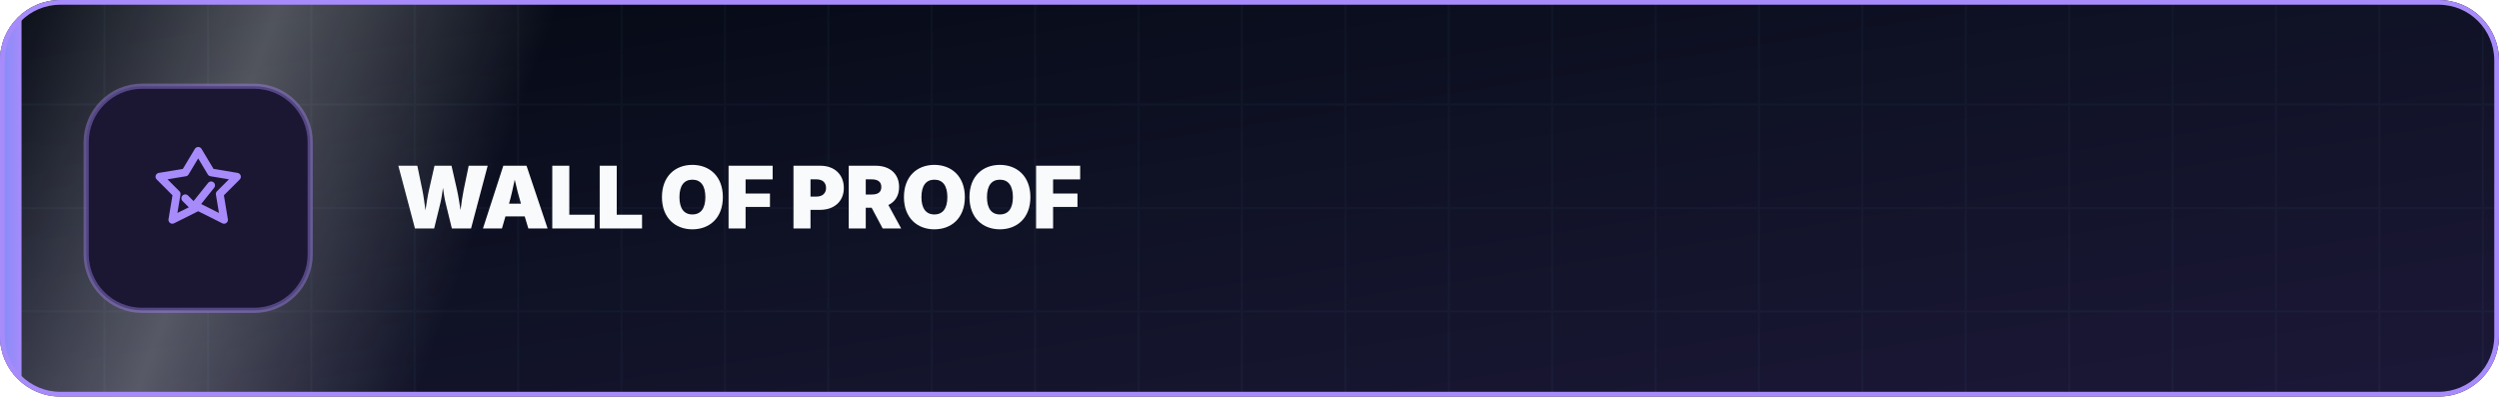
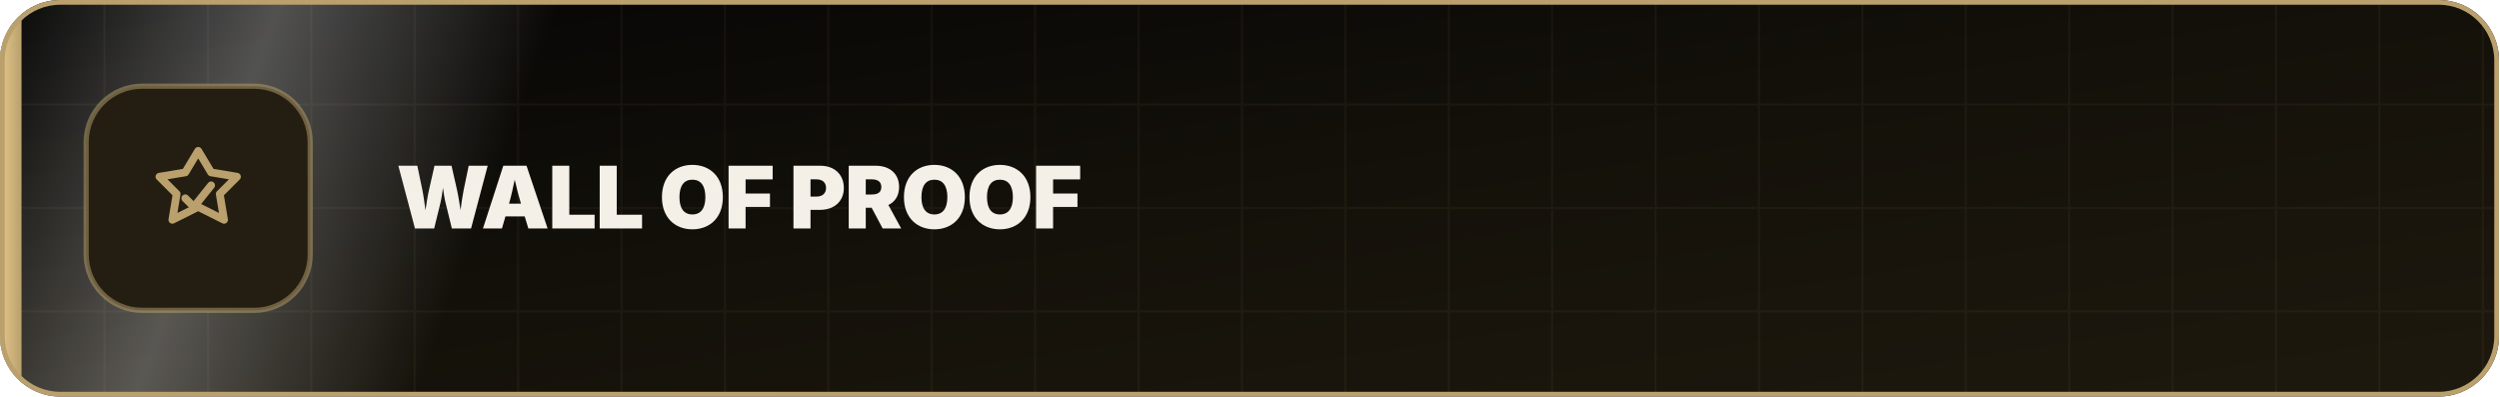
<svg xmlns="http://www.w3.org/2000/svg" width="580" height="92" viewBox="0 0 580 92" role="img" aria-labelledby="t4 d4">
  <defs>
    <style>
-       .glow-purple { animation: borderPulsePurple 3s ease-in-out infinite; }
-       .laser-sweep-purple { animation: sweepPurple 6s ease-in-out infinite; }
-       @keyframes borderPulsePurple {
-         0%, 100% { stroke-opacity: 0.35; filter: drop-shadow(0 0 2px rgba(167, 139, 250, 0.25)); }
-         50% { stroke-opacity: 0.90; filter: drop-shadow(0 0 10px rgba(167, 139, 250, 0.75)); }
+       .glow-gold { animation: borderPulseGold 3s ease-in-out infinite; }
+       .laser-sweep-gold { animation: sweepGold 6s ease-in-out infinite; }
+       @keyframes borderPulseGold {
+         0%, 100% { stroke-opacity: 0.35; filter: drop-shadow(0 0 2px rgba(185, 160, 109, 0.25)); }
+         50% { stroke-opacity: 0.90; filter: drop-shadow(0 0 10px rgba(185, 160, 109, 0.75)); }
      }
-       @keyframes sweepPurple {
+       @keyframes sweepGold {
        0% { transform: translateX(-160px); opacity: 0; }
        20% { opacity: 0.25; }
        45%, 100% { transform: translateX(650px); opacity: 0; }
      }
      @media (prefers-reduced-motion: reduce) {
-         .glow-purple, .laser-sweep-purple { animation: none; }
+         .glow-gold, .laser-sweep-gold { animation: none; }
      }
    </style>
    <linearGradient id="bg4" x1="0" y1="0" x2="1" y2="1">
-       <stop offset="0" stop-color="#040913" />
-       <stop offset="0.5" stop-color="#101226" />
-       <stop offset="1" stop-color="#1C1838" />
+       <stop offset="0" stop-color="#050505" />
+       <stop offset="0.5" stop-color="#14110A" />
+       <stop offset="1" stop-color="#1E190E" />
    </linearGradient>
-     <linearGradient id="purpleAccent4" x1="0" y1="0" x2="1" y2="0">
-       <stop offset="0" stop-color="#818CF8" />
-       <stop offset="1" stop-color="#A78BFA" />
+     <linearGradient id="goldAccent4" x1="0" y1="0" x2="1" y2="0">
+       <stop offset="0" stop-color="#E5C78A" />
+       <stop offset="1" stop-color="#B9A06D" />
    </linearGradient>
    <linearGradient id="sheen4" x1="0" y1="0" x2="1" y2="0">
      <stop offset="0" stop-color="#FFFFFF" stop-opacity="0" />
      <stop offset="0.5" stop-color="#FFFFFF" stop-opacity="0.30" />
      <stop offset="1" stop-color="#FFFFFF" stop-opacity="0" />
    </linearGradient>
    <pattern id="grid4" width="24" height="24" patternUnits="userSpaceOnUse">
-       <path d="M 24 0 L 0 0 0 24" fill="none" stroke="#75B5DE" stroke-opacity="0.04" />
+       <path d="M 24 0 L 0 0 0 24" fill="none" stroke="#B9A06D" stroke-opacity="0.06" />
    </pattern>
    <clipPath id="clip4">
      <rect width="580" height="92" rx="14" />
    </clipPath>
  </defs>
  <g clip-path="url(#clip4)">
    <rect width="580" height="92" fill="url(#bg4)" />
    <rect width="580" height="92" fill="url(#grid4)" />
-     <rect class="laser-sweep-purple" x="0" y="0" width="130" height="92" fill="url(#sheen4)" transform="skewX(-20)" />
-     <rect width="5" height="92" fill="url(#purpleAccent4)" />
+     <rect class="laser-sweep-gold" x="0" y="0" width="130" height="92" fill="url(#sheen4)" transform="skewX(-20)" />
+     <rect width="5" height="92" fill="url(#goldAccent4)" />
    <g transform="translate(20, 20)">
-       <rect width="52" height="52" rx="13" fill="#1B1733" stroke="#A78BFA" stroke-opacity="0.4" stroke-width="1.2" />
-       <g fill="none" stroke="#A78BFA" stroke-width="1.8" stroke-linecap="round" stroke-linejoin="round">
+       <rect width="52" height="52" rx="13" fill="#241E12" stroke="#B9A06D" stroke-opacity="0.5" stroke-width="1.2" />
+       <g fill="none" stroke="#B9A06D" stroke-width="1.8" stroke-linecap="round" stroke-linejoin="round">
        <path d="M 26 15 L 29 20 L 35 21 L 31 25 L 32 31 L 26 28 L 20 31 L 21 25 L 17 21 L 23 20 Z" />
        <path d="M 23 26 L 25 28 L 29 23" />
      </g>
    </g>
-     <text x="92" y="53" fill="#F8FAFC" font-family="Inter, -apple-system, BlinkMacSystemFont, sans-serif" font-size="20" font-weight="900" letter-spacing="-0.3">WALL OF PROOF</text>
-     <rect class="glow-purple" x="0.5" y="0.5" width="579" height="91" rx="13.5" fill="none" stroke="#A78BFA" stroke-width="1.2" />
+     <text x="92" y="53" fill="#F4F0E8" font-family="Inter, -apple-system, BlinkMacSystemFont, sans-serif" font-size="20" font-weight="900" letter-spacing="-0.3">WALL OF PROOF</text>
+     <rect class="glow-gold" x="0.5" y="0.5" width="579" height="91" rx="13.5" fill="none" stroke="#B9A06D" stroke-width="1.2" />
  </g>
</svg>
